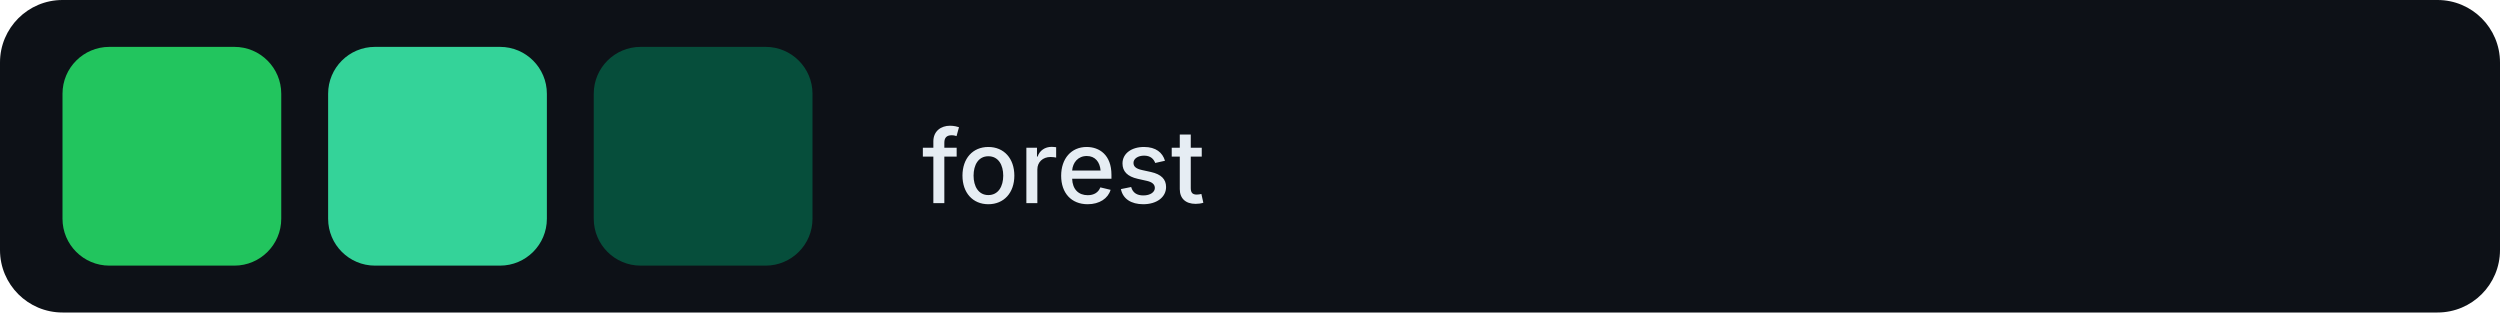
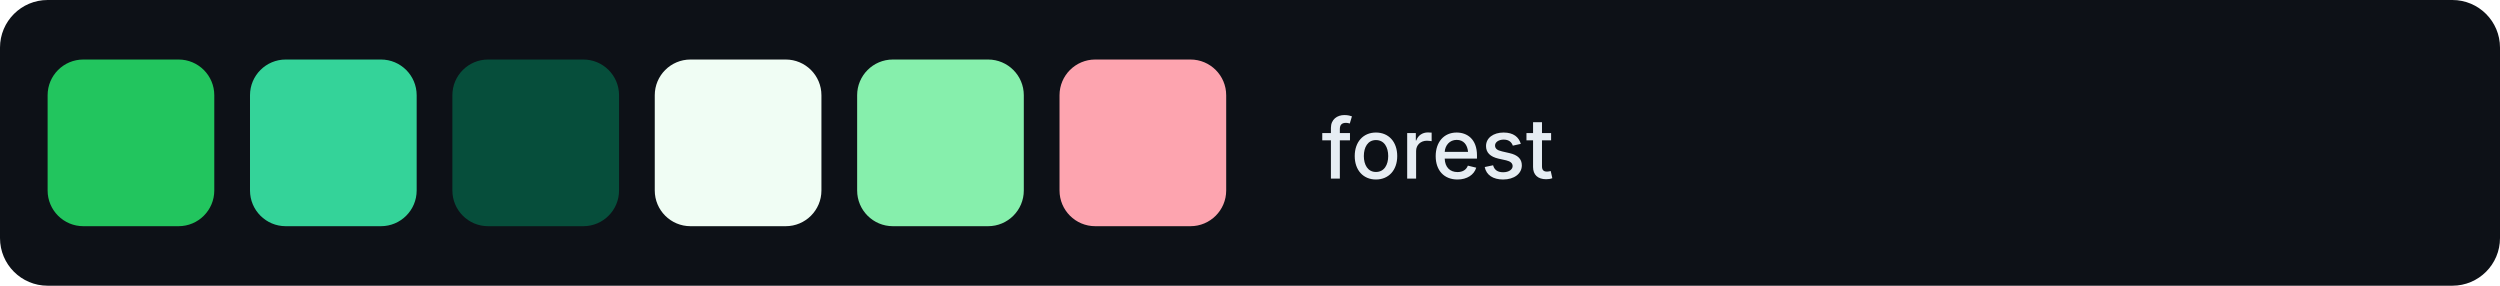
- <svg xmlns="http://www.w3.org/2000/svg" width="320" height="40" viewBox="0 0 320 40">
-   <rect width="320" height="40" fill="#0d1117" rx="8" />
-   <text x="118" y="26" font-family="system-ui, -apple-system, sans-serif" font-size="13" font-weight="500" fill="#e6edf3">forest</text>
-   <rect x="8" y="6" width="28" height="28" rx="6" fill="#22C55E" />
-   <rect x="42" y="6" width="28" height="28" rx="6" fill="#34D399" />
-   <rect x="76" y="6" width="28" height="28" rx="6" fill="#064E3B" />
+ <svg xmlns="http://www.w3.org/2000/svg" width="420" height="48" viewBox="0 0 420 48">
+   <rect width="420" height="48" fill="#0d1117" rx="8" />
+   <text x="222" y="30" font-family="system-ui, -apple-system, sans-serif" font-size="14" font-weight="500" fill="#e6edf3">forest</text>
+   <rect x="8" y="10" width="28" height="28" rx="6" fill="#22C55E" />
+   <rect x="42" y="10" width="28" height="28" rx="6" fill="#34D399" />
+   <rect x="76" y="10" width="28" height="28" rx="6" fill="#064E3B" />
+   <rect x="110" y="10" width="28" height="28" rx="6" fill="#F0FDF4" />
+   <rect x="144" y="10" width="28" height="28" rx="6" fill="#86EFAC" />
+   <rect x="178" y="10" width="28" height="28" rx="6" fill="#FDA4AF" />
</svg>
